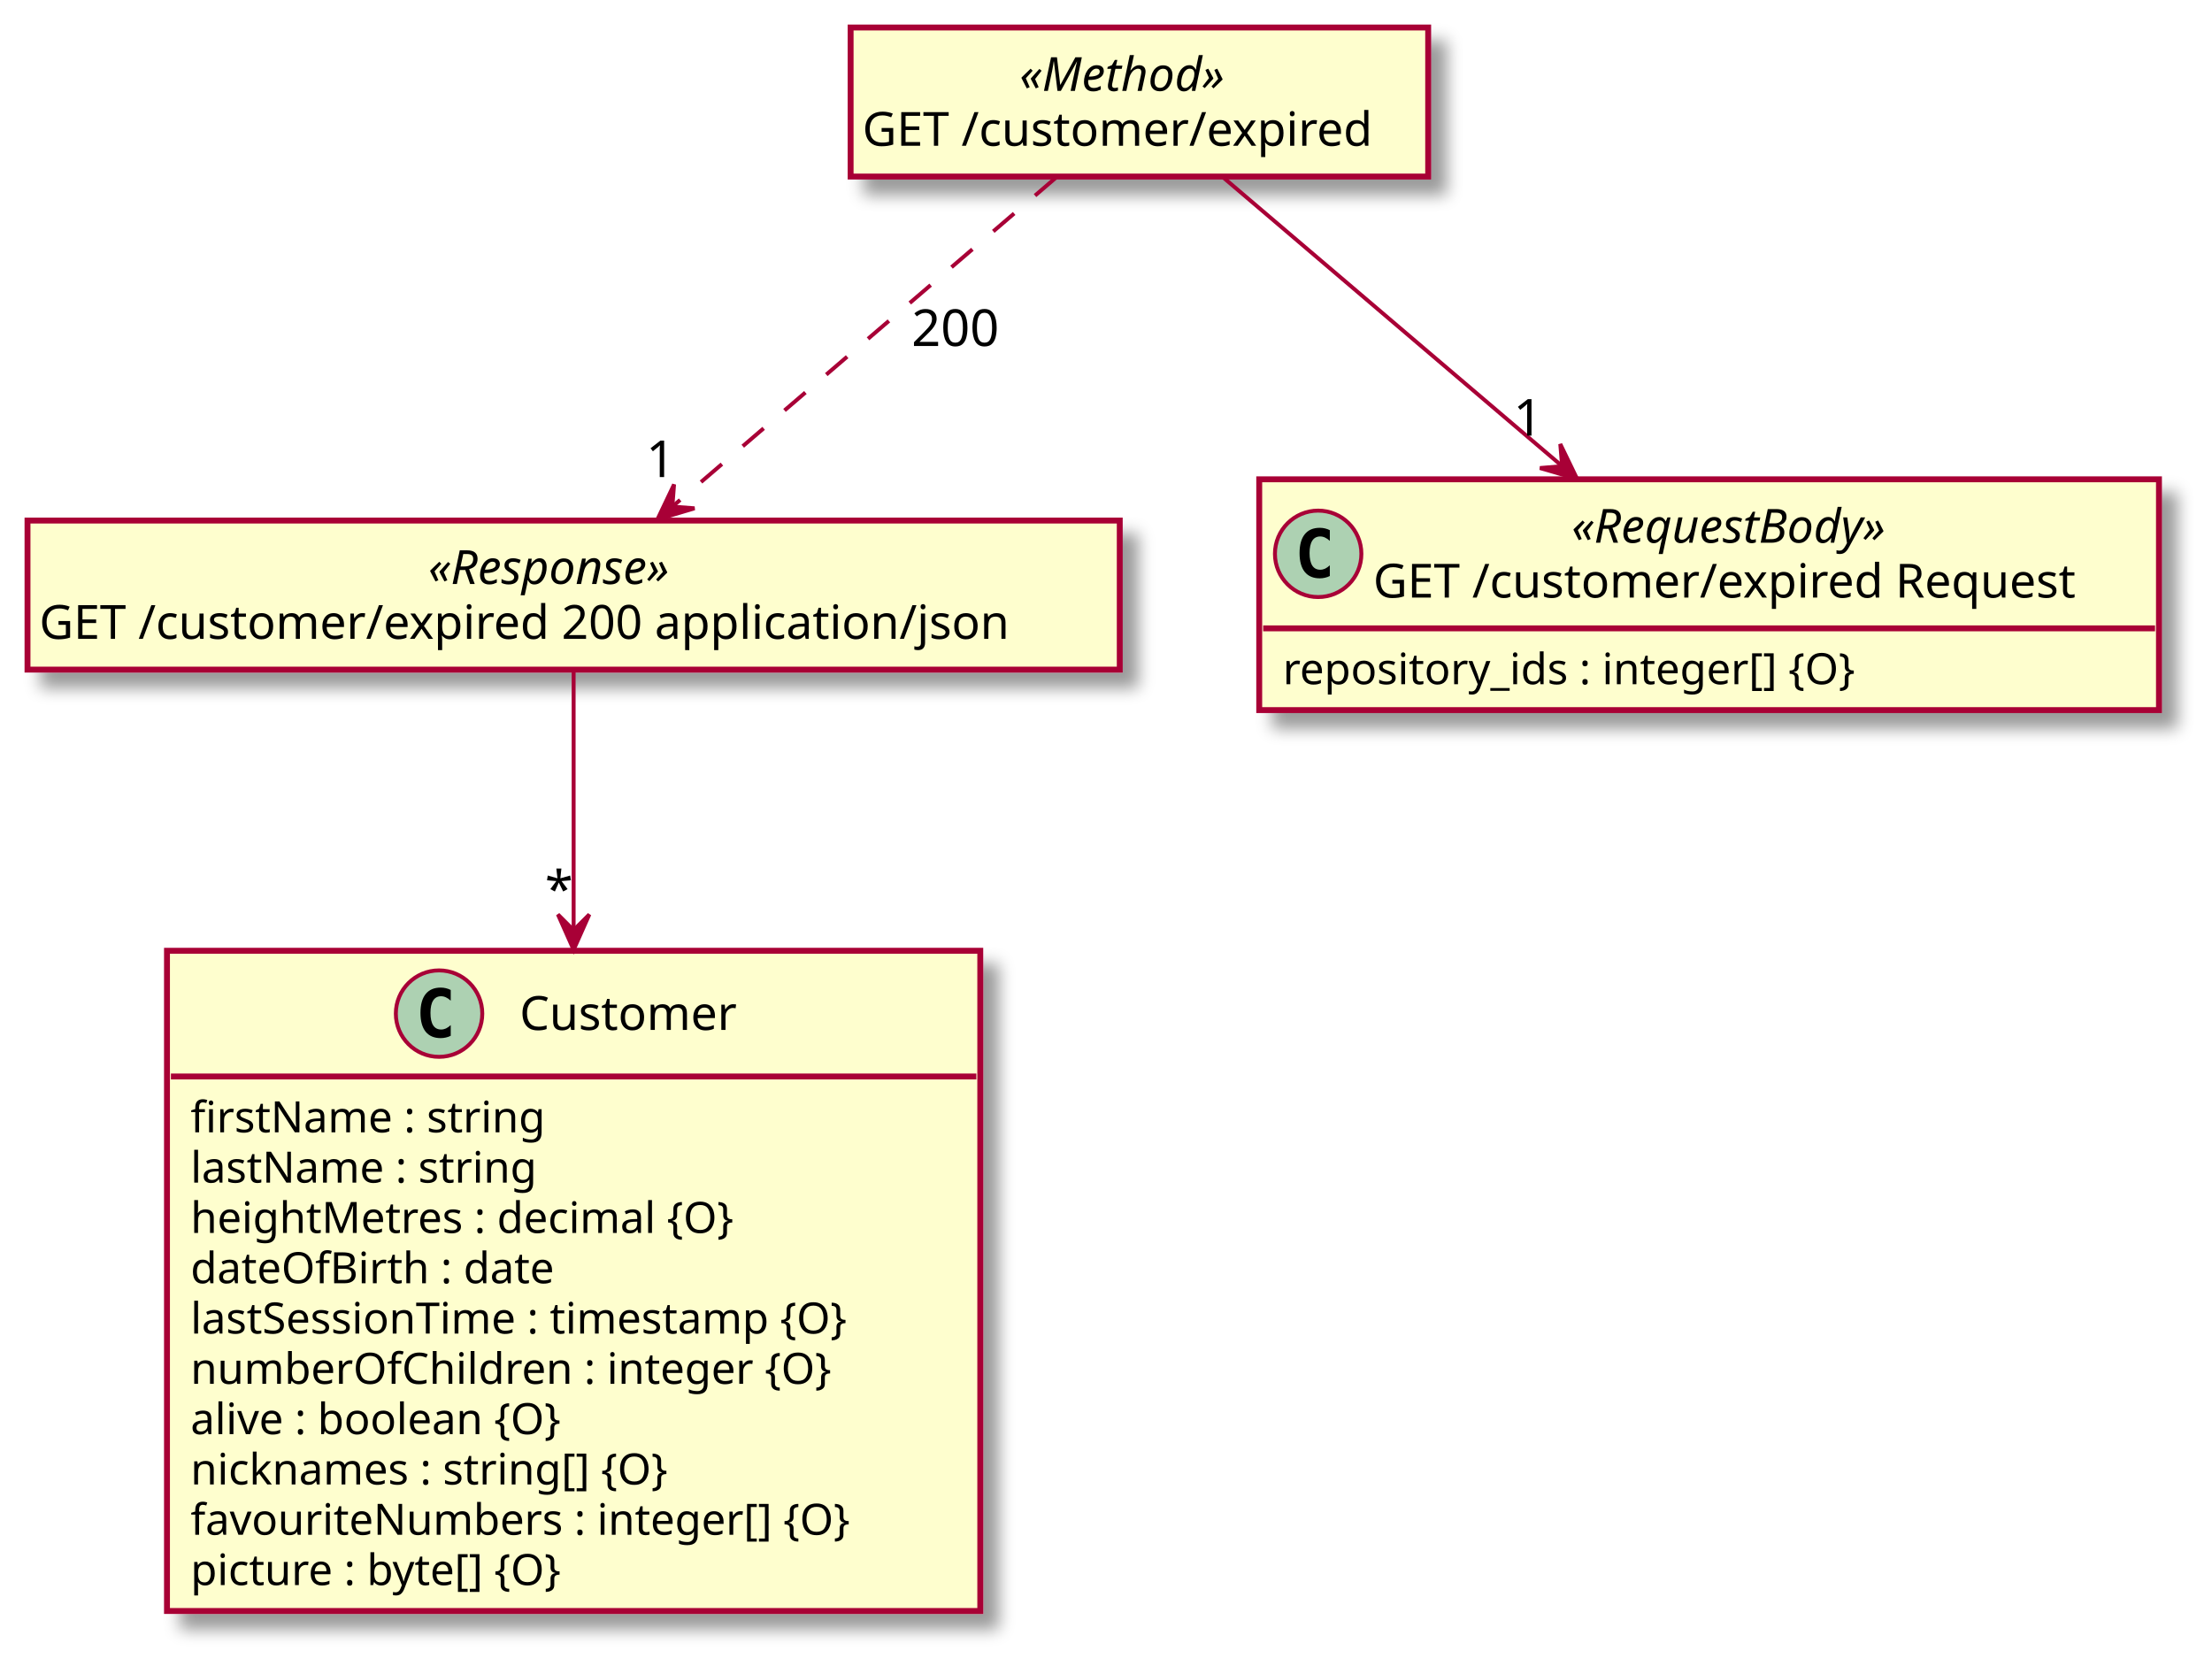
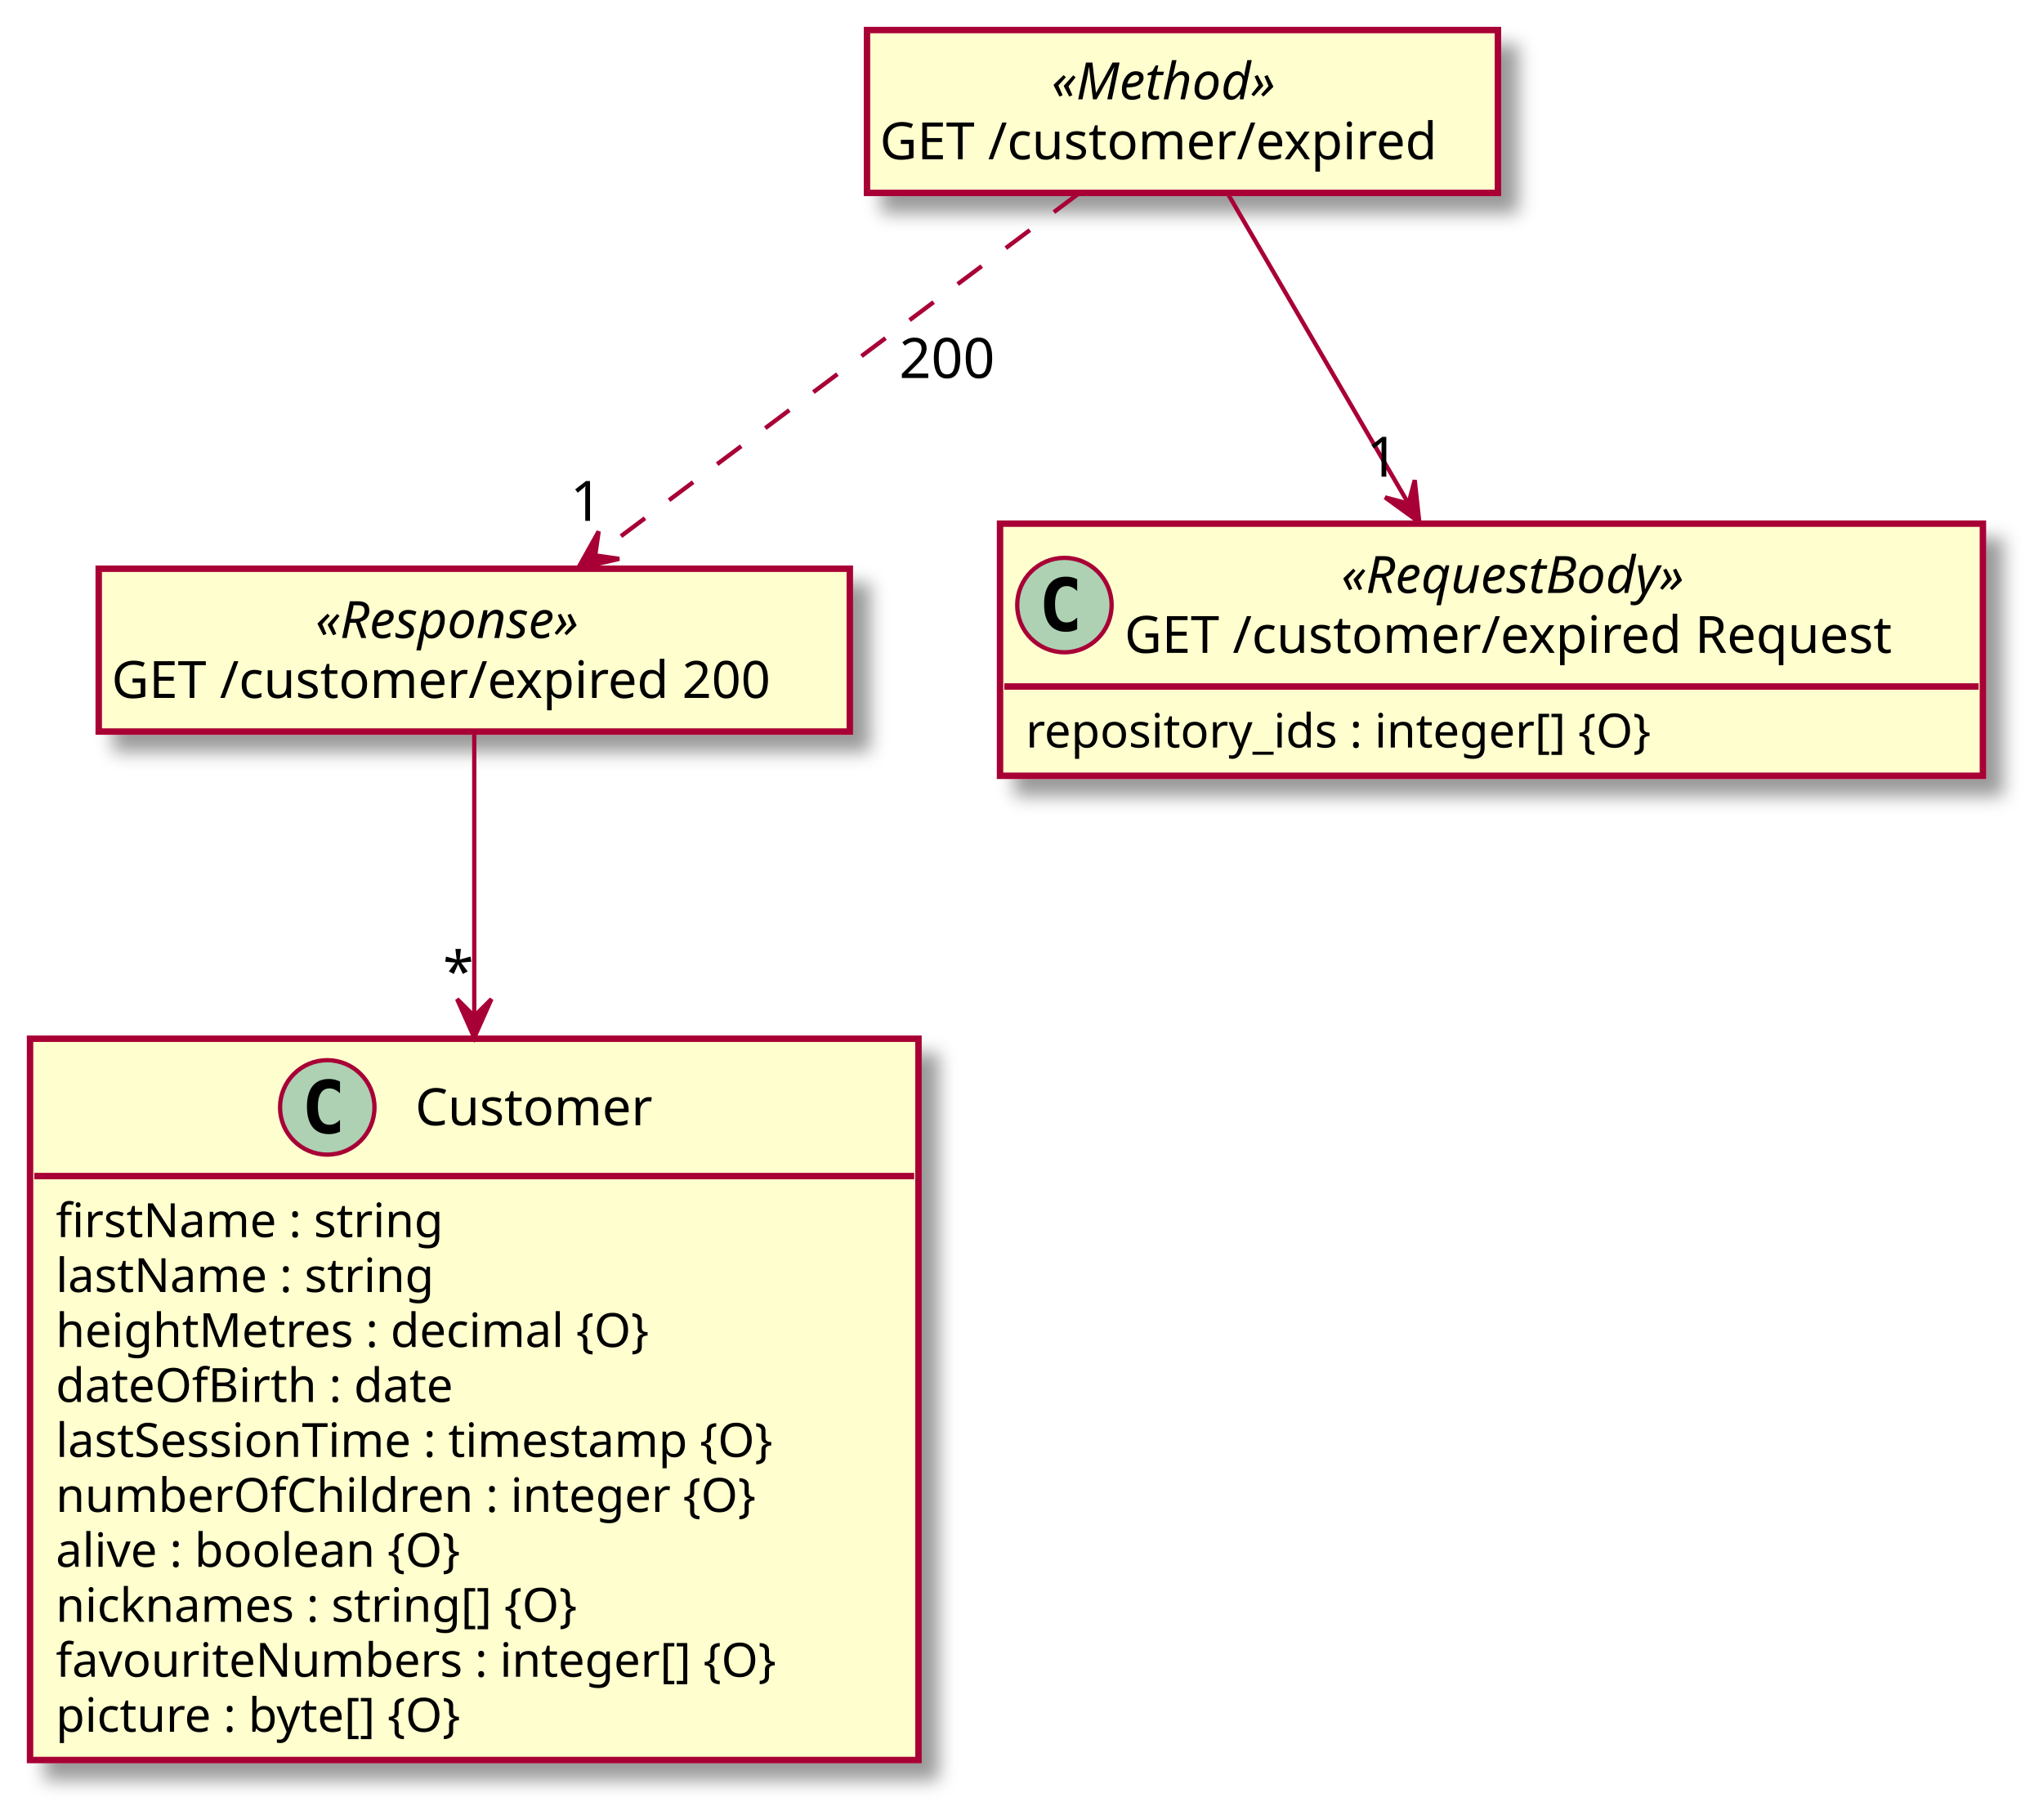
- <svg xmlns="http://www.w3.org/2000/svg" contentScriptType="application/ecmascript" contentStyleType="text/css" height="424px" preserveAspectRatio="none" style="width:563px;height:424px;" version="1.1" viewBox="0 0 563 424" width="563px" zoomAndPan="magnify">
+ <svg xmlns="http://www.w3.org/2000/svg" contentScriptType="application/ecmascript" contentStyleType="text/css" height="424px" preserveAspectRatio="none" style="width:476px;height:424px;" version="1.1" viewBox="0 0 476 424" width="476px" zoomAndPan="magnify">
  <defs>
-     <filter height="300%" id="f1wynnz1y9upr1" width="300%" x="-1" y="-1">
+     <filter height="300%" id="fj5s4js40o256" width="300%" x="-1" y="-1">
      <feGaussianBlur result="blurOut" stdDeviation="2.0" />
      <feColorMatrix in="blurOut" result="blurOut2" type="matrix" values="0 0 0 0 0 0 0 0 0 0 0 0 0 0 0 0 0 0 .4 0" />
      <feOffset dx="4.0" dy="4.0" in="blurOut2" result="blurOut3" />
      <feBlend in="SourceGraphic" in2="blurOut3" mode="normal" />
    </filter>
  </defs>
  <g>
-     <rect codeLine="8" fill="#FEFECE" filter="url(#f1wynnz1y9upr1)" height="168.047" id="Customer" style="stroke:#A80036;stroke-width:1.5;" width="207" x="42.5" y="242" />
-     <ellipse cx="111.75" cy="258" fill="#ADD1B2" rx="11" ry="11" style="stroke:#A80036;stroke-width:1.0;" />
-     <path d="M114.719,263.641 Q114.141,263.938 113.5,264.078 Q112.859,264.234 112.156,264.234 Q109.656,264.234 108.328,262.594 Q107.016,260.938 107.016,257.812 Q107.016,254.688 108.328,253.031 Q109.656,251.375 112.156,251.375 Q112.859,251.375 113.5,251.531 Q114.156,251.688 114.719,251.984 L114.719,254.703 Q114.094,254.125 113.5,253.859 Q112.906,253.578 112.281,253.578 Q110.938,253.578 110.25,254.656 Q109.562,255.719 109.562,257.812 Q109.562,259.906 110.25,260.984 Q110.938,262.047 112.281,262.047 Q112.906,262.047 113.5,261.781 Q114.094,261.5 114.719,260.922 L114.719,263.641 Z " fill="#000000" />
-     <text fill="#000000" font-family="sans-serif" font-size="12" lengthAdjust="spacing" textLength="60" x="132.25" y="262.154">Customer</text>
-     <line style="stroke:#A80036;stroke-width:1.5;" x1="43.5" x2="248.5" y1="274" y2="274" />
-     <text fill="#000000" font-family="sans-serif" font-size="11" lengthAdjust="spacing" textLength="101" x="48.5" y="288.21">firstName : string</text>
-     <text fill="#000000" font-family="sans-serif" font-size="11" lengthAdjust="spacing" textLength="99" x="48.5" y="301.015">lastName : string</text>
-     <text fill="#000000" font-family="sans-serif" font-size="11" lengthAdjust="spacing" textLength="157" x="48.5" y="313.82">heightMetres : decimal {O}</text>
-     <text fill="#000000" font-family="sans-serif" font-size="11" lengthAdjust="spacing" textLength="102" x="48.5" y="326.625">dateOfBirth : date</text>
-     <text fill="#000000" font-family="sans-serif" font-size="11" lengthAdjust="spacing" textLength="195" x="48.5" y="339.429">lastSessionTime : timestamp {O}</text>
-     <text fill="#000000" font-family="sans-serif" font-size="11" lengthAdjust="spacing" textLength="183" x="48.5" y="352.234">numberOfChildren : integer {O}</text>
-     <text fill="#000000" font-family="sans-serif" font-size="11" lengthAdjust="spacing" textLength="110" x="48.5" y="365.039">alive : boolean {O}</text>
-     <text fill="#000000" font-family="sans-serif" font-size="11" lengthAdjust="spacing" textLength="141" x="48.5" y="377.843">nicknames : string[] {O}</text>
-     <text fill="#000000" font-family="sans-serif" font-size="11" lengthAdjust="spacing" textLength="189" x="48.5" y="390.648">favouriteNumbers : integer[] {O}</text>
-     <text fill="#000000" font-family="sans-serif" font-size="11" lengthAdjust="spacing" textLength="110" x="48.5" y="403.453">picture : byte[] {O}</text>
-     <rect codeLine="21" fill="#FEFECE" filter="url(#f1wynnz1y9upr1)" height="37.938" id="GET /customer/expired" style="stroke:#A80036;stroke-width:1.5;" width="147" x="216.5" y="7" />
-     <text fill="#000000" font-family="sans-serif" font-size="12" font-style="italic" lengthAdjust="spacing" textLength="61" x="259.5" y="23.139">«Method»</text>
-     <text fill="#000000" font-family="sans-serif" font-size="12" lengthAdjust="spacing" textLength="141" x="219.5" y="37.107">GET /customer/expired</text>
-     <rect codeLine="24" fill="#FEFECE" filter="url(#f1wynnz1y9upr1)" height="37.938" id="GET /customer/expired 200 application/json" style="stroke:#A80036;stroke-width:1.5;" width="278" x="7" y="132.5" />
-     <text fill="#000000" font-family="sans-serif" font-size="12" font-style="italic" lengthAdjust="spacing" textLength="74" x="109" y="148.639">«Response»</text>
-     <text fill="#000000" font-family="sans-serif" font-size="12" lengthAdjust="spacing" textLength="272" x="10" y="162.607">GET /customer/expired 200 application/json</text>
-     <rect codeLine="27" fill="#FEFECE" filter="url(#f1wynnz1y9upr1)" height="58.742" id="GET /customer/expired Request" style="stroke:#A80036;stroke-width:1.5;" width="229" x="320.5" y="122" />
-     <ellipse cx="335.5" cy="140.969" fill="#ADD1B2" rx="11" ry="11" style="stroke:#A80036;stroke-width:1.0;" />
-     <path d="M338.469,146.609 Q337.891,146.906 337.25,147.047 Q336.609,147.203 335.906,147.203 Q333.406,147.203 332.078,145.562 Q330.766,143.906 330.766,140.781 Q330.766,137.656 332.078,136 Q333.406,134.344 335.906,134.344 Q336.609,134.344 337.25,134.5 Q337.906,134.656 338.469,134.953 L338.469,137.672 Q337.844,137.094 337.25,136.828 Q336.656,136.547 336.031,136.547 Q334.688,136.547 334,137.625 Q333.312,138.688 333.312,140.781 Q333.312,142.875 334,143.953 Q334.688,145.016 336.031,145.016 Q336.656,145.016 337.25,144.75 Q337.844,144.469 338.469,143.891 L338.469,146.609 Z " fill="#000000" />
-     <text fill="#000000" font-family="sans-serif" font-size="12" font-style="italic" lengthAdjust="spacing" textLength="96" x="400" y="138.139">«RequestBody»</text>
-     <text fill="#000000" font-family="sans-serif" font-size="12" lengthAdjust="spacing" textLength="197" x="349.5" y="152.107">GET /customer/expired Request</text>
-     <line style="stroke:#A80036;stroke-width:1.5;" x1="321.5" x2="548.5" y1="159.938" y2="159.938" />
-     <text fill="#000000" font-family="sans-serif" font-size="11" lengthAdjust="spacing" textLength="168" x="326.5" y="174.148">repository_ids : integer[] {O}</text>
-     <path codeLine="31" d="M146,170.63 C146,186.77 146,211.65 146,236.74 " fill="none" id="GET /customer/expired 200 application/json-to-Customer" style="stroke:#A80036;stroke-width:1.0;" />
-     <polygon fill="#A80036" points="146,241.76,150,232.76,146,236.76,142,232.76,146,241.76" style="stroke:#A80036;stroke-width:1.0;" />
-     <text fill="#000000" font-family="sans-serif" font-size="13" lengthAdjust="spacing" textLength="7" x="138.699" y="230.947">*</text>
-     <path codeLine="33" d="M268.75,45.22 C242.8,67.48 198.96,105.08 171.29,128.81 " fill="none" id="GET /customer/expired-to-GET /customer/expired 200 application/json" style="stroke:#A80036;stroke-width:1.0;stroke-dasharray:7.0,7.0;" />
-     <polygon fill="#A80036" points="167.33,132.2,176.767,129.38,171.126,128.946,171.56,123.306,167.33,132.2" style="stroke:#A80036;stroke-width:1.0;" />
-     <text fill="#000000" font-family="sans-serif" font-size="13" lengthAdjust="spacing" textLength="24" x="232" y="88.067">200</text>
-     <text fill="#000000" font-family="sans-serif" font-size="13" lengthAdjust="spacing" textLength="8" x="164.421" y="121.423">1</text>
-     <path codeLine="35" d="M311.4,45.22 C334,64.47 370.08,95.2 397.44,118.51 " fill="none" id="GET /customer/expired-to-GET /customer/expired Request" style="stroke:#A80036;stroke-width:1.0;" />
-     <polygon fill="#A80036" points="401.41,121.89,397.125,113.022,397.594,118.66,391.956,119.129,401.41,121.89" style="stroke:#A80036;stroke-width:1.0;" />
-     <text fill="#000000" font-family="sans-serif" font-size="13" lengthAdjust="spacing" textLength="8" x="385.187" y="110.882">1</text>
+     <rect codeLine="8" fill="#FEFECE" filter="url(#fj5s4js40o256)" height="168.047" id="Customer" style="stroke:#A80036;stroke-width:1.5;" width="207" x="7" y="242" />
+     <ellipse cx="76.25" cy="258" fill="#ADD1B2" rx="11" ry="11" style="stroke:#A80036;stroke-width:1.0;" />
+     <path d="M79.219,263.641 Q78.641,263.938 78,264.078 Q77.359,264.234 76.656,264.234 Q74.156,264.234 72.828,262.594 Q71.516,260.938 71.516,257.812 Q71.516,254.688 72.828,253.031 Q74.156,251.375 76.656,251.375 Q77.359,251.375 78,251.531 Q78.656,251.688 79.219,251.984 L79.219,254.703 Q78.594,254.125 78,253.859 Q77.406,253.578 76.781,253.578 Q75.438,253.578 74.75,254.656 Q74.062,255.719 74.062,257.812 Q74.062,259.906 74.75,260.984 Q75.438,262.047 76.781,262.047 Q77.406,262.047 78,261.781 Q78.594,261.5 79.219,260.922 L79.219,263.641 Z " fill="#000000" />
+     <text fill="#000000" font-family="sans-serif" font-size="12" lengthAdjust="spacing" textLength="60" x="96.75" y="262.154">Customer</text>
+     <line style="stroke:#A80036;stroke-width:1.5;" x1="8" x2="213" y1="274" y2="274" />
+     <text fill="#000000" font-family="sans-serif" font-size="11" lengthAdjust="spacing" textLength="101" x="13" y="288.21">firstName : string</text>
+     <text fill="#000000" font-family="sans-serif" font-size="11" lengthAdjust="spacing" textLength="99" x="13" y="301.015">lastName : string</text>
+     <text fill="#000000" font-family="sans-serif" font-size="11" lengthAdjust="spacing" textLength="157" x="13" y="313.82">heightMetres : decimal {O}</text>
+     <text fill="#000000" font-family="sans-serif" font-size="11" lengthAdjust="spacing" textLength="102" x="13" y="326.625">dateOfBirth : date</text>
+     <text fill="#000000" font-family="sans-serif" font-size="11" lengthAdjust="spacing" textLength="195" x="13" y="339.429">lastSessionTime : timestamp {O}</text>
+     <text fill="#000000" font-family="sans-serif" font-size="11" lengthAdjust="spacing" textLength="183" x="13" y="352.234">numberOfChildren : integer {O}</text>
+     <text fill="#000000" font-family="sans-serif" font-size="11" lengthAdjust="spacing" textLength="110" x="13" y="365.039">alive : boolean {O}</text>
+     <text fill="#000000" font-family="sans-serif" font-size="11" lengthAdjust="spacing" textLength="141" x="13" y="377.843">nicknames : string[] {O}</text>
+     <text fill="#000000" font-family="sans-serif" font-size="11" lengthAdjust="spacing" textLength="189" x="13" y="390.648">favouriteNumbers : integer[] {O}</text>
+     <text fill="#000000" font-family="sans-serif" font-size="11" lengthAdjust="spacing" textLength="110" x="13" y="403.453">picture : byte[] {O}</text>
+     <rect codeLine="21" fill="#FEFECE" filter="url(#fj5s4js40o256)" height="37.938" id="GET /customer/expired" style="stroke:#A80036;stroke-width:1.5;" width="147" x="202" y="7" />
+     <text fill="#000000" font-family="sans-serif" font-size="12" font-style="italic" lengthAdjust="spacing" textLength="61" x="245" y="23.139">«Method»</text>
+     <text fill="#000000" font-family="sans-serif" font-size="12" lengthAdjust="spacing" textLength="141" x="205" y="37.107">GET /customer/expired</text>
+     <rect codeLine="24" fill="#FEFECE" filter="url(#fj5s4js40o256)" height="37.938" id="GET /customer/expired 200" style="stroke:#A80036;stroke-width:1.5;" width="175" x="23" y="132.5" />
+     <text fill="#000000" font-family="sans-serif" font-size="12" font-style="italic" lengthAdjust="spacing" textLength="74" x="73.5" y="148.639">«Response»</text>
+     <text fill="#000000" font-family="sans-serif" font-size="12" lengthAdjust="spacing" textLength="169" x="26" y="162.607">GET /customer/expired 200</text>
+     <rect codeLine="27" fill="#FEFECE" filter="url(#fj5s4js40o256)" height="58.742" id="GET /customer/expired Request" style="stroke:#A80036;stroke-width:1.5;" width="229" x="233" y="122" />
+     <ellipse cx="248" cy="140.969" fill="#ADD1B2" rx="11" ry="11" style="stroke:#A80036;stroke-width:1.0;" />
+     <path d="M250.969,146.609 Q250.391,146.906 249.75,147.047 Q249.109,147.203 248.406,147.203 Q245.906,147.203 244.578,145.562 Q243.266,143.906 243.266,140.781 Q243.266,137.656 244.578,136 Q245.906,134.344 248.406,134.344 Q249.109,134.344 249.75,134.5 Q250.406,134.656 250.969,134.953 L250.969,137.672 Q250.344,137.094 249.75,136.828 Q249.156,136.547 248.531,136.547 Q247.188,136.547 246.5,137.625 Q245.812,138.688 245.812,140.781 Q245.812,142.875 246.5,143.953 Q247.188,145.016 248.531,145.016 Q249.156,145.016 249.75,144.75 Q250.344,144.469 250.969,143.891 L250.969,146.609 Z " fill="#000000" />
+     <text fill="#000000" font-family="sans-serif" font-size="12" font-style="italic" lengthAdjust="spacing" textLength="96" x="312.5" y="138.139">«RequestBody»</text>
+     <text fill="#000000" font-family="sans-serif" font-size="12" lengthAdjust="spacing" textLength="197" x="262" y="152.107">GET /customer/expired Request</text>
+     <line style="stroke:#A80036;stroke-width:1.5;" x1="234" x2="461" y1="159.938" y2="159.938" />
+     <text fill="#000000" font-family="sans-serif" font-size="11" lengthAdjust="spacing" textLength="168" x="239" y="174.148">repository_ids : integer[] {O}</text>
+     <path codeLine="31" d="M110.5,170.63 C110.5,186.77 110.5,211.65 110.5,236.74 " fill="none" id="GET /customer/expired 200-to-Customer" style="stroke:#A80036;stroke-width:1.0;" />
+     <polygon fill="#A80036" points="110.5,241.76,114.5,232.76,110.5,236.76,106.5,232.76,110.5,241.76" style="stroke:#A80036;stroke-width:1.0;" />
+     <text fill="#000000" font-family="sans-serif" font-size="13" lengthAdjust="spacing" textLength="7" x="103.199" y="230.947">*</text>
+     <path codeLine="33" d="M251.15,45.22 C221.21,67.63 170.48,105.61 138.82,129.3 " fill="none" id="GET /customer/expired-to-GET /customer/expired 200" style="stroke:#A80036;stroke-width:1.0;stroke-dasharray:7.0,7.0;" />
+     <polygon fill="#A80036" points="134.68,132.4,144.28,130.2,138.68,129.4,139.48,123.8,134.68,132.4" style="stroke:#A80036;stroke-width:1.0;" />
+     <text fill="#000000" font-family="sans-serif" font-size="13" lengthAdjust="spacing" textLength="24" x="209.5" y="88.067">200</text>
+     <text fill="#000000" font-family="sans-serif" font-size="13" lengthAdjust="spacing" textLength="8" x="132.86" y="121.351">1</text>
+     <path codeLine="35" d="M286.12,45.22 C297.13,64.09 314.56,94 328.04,117.12 " fill="none" id="GET /customer/expired-to-GET /customer/expired Request" style="stroke:#A80036;stroke-width:1.0;" />
+     <polygon fill="#A80036" points="330.68,121.65,329.618,111.859,328.169,117.326,322.701,115.877,330.68,121.65" style="stroke:#A80036;stroke-width:1.0;" />
+     <text fill="#000000" font-family="sans-serif" font-size="13" lengthAdjust="spacing" textLength="8" x="318.386" y="111.054">1</text>
  </g>
</svg>
